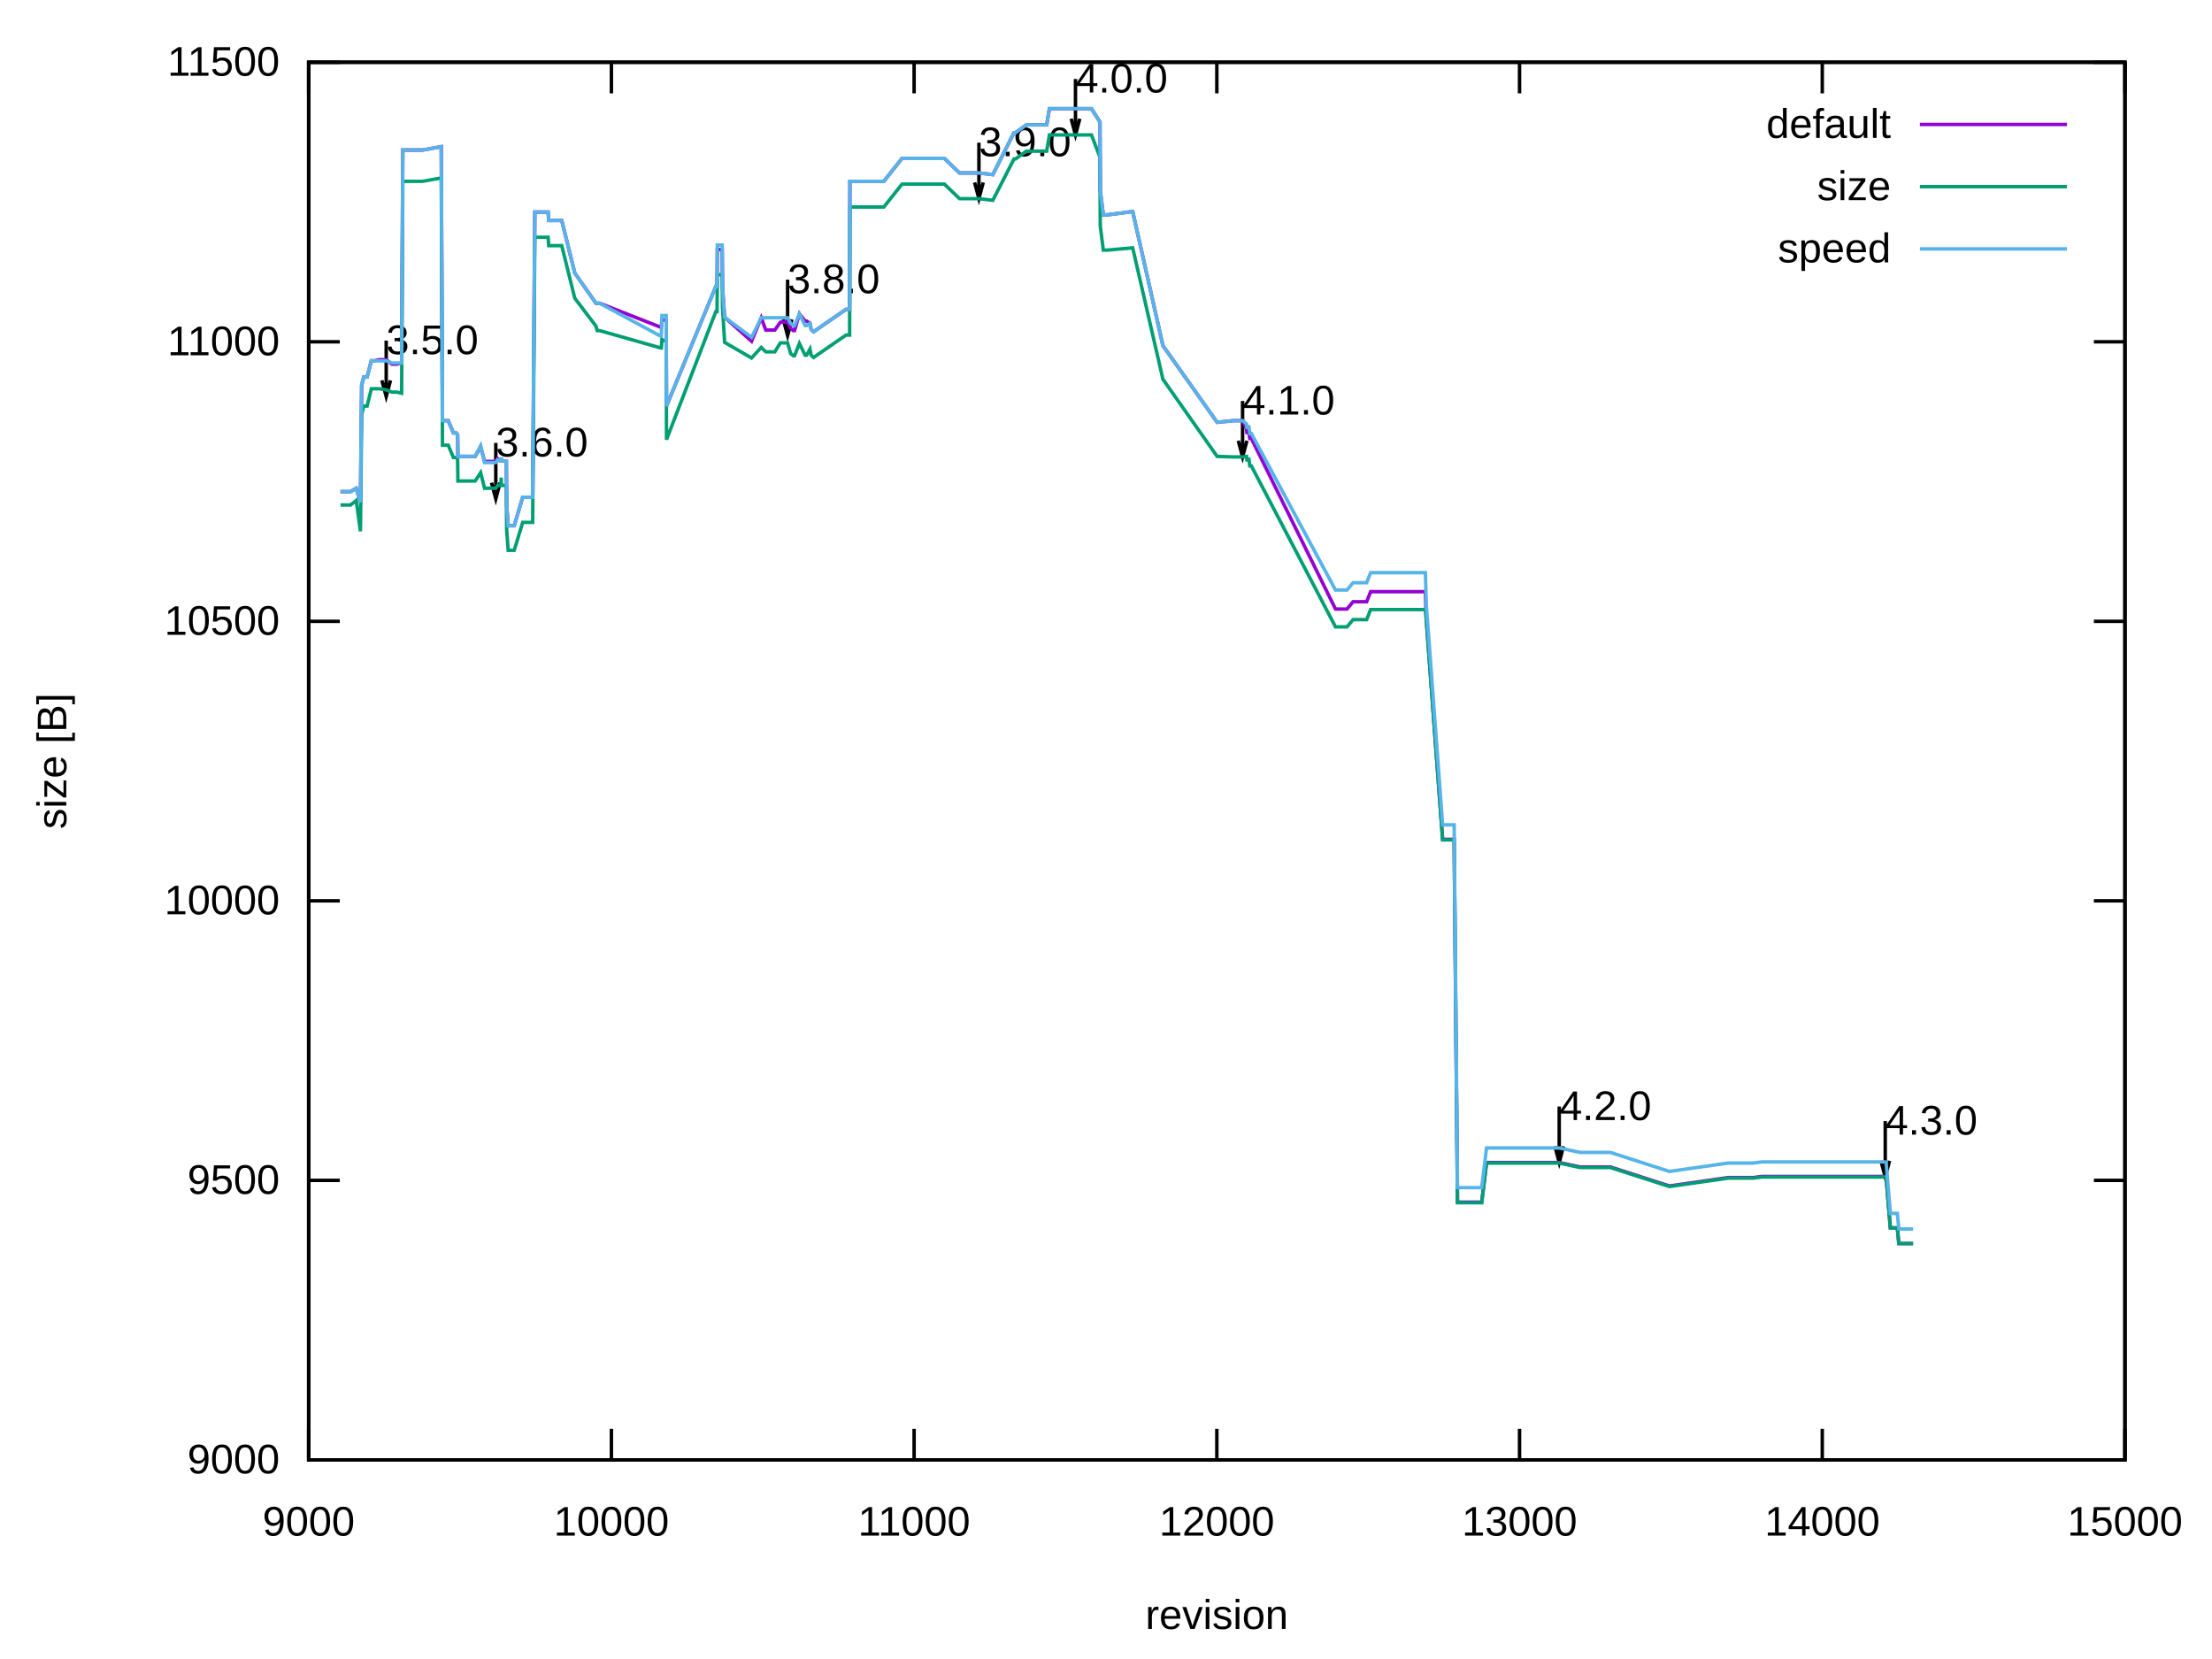
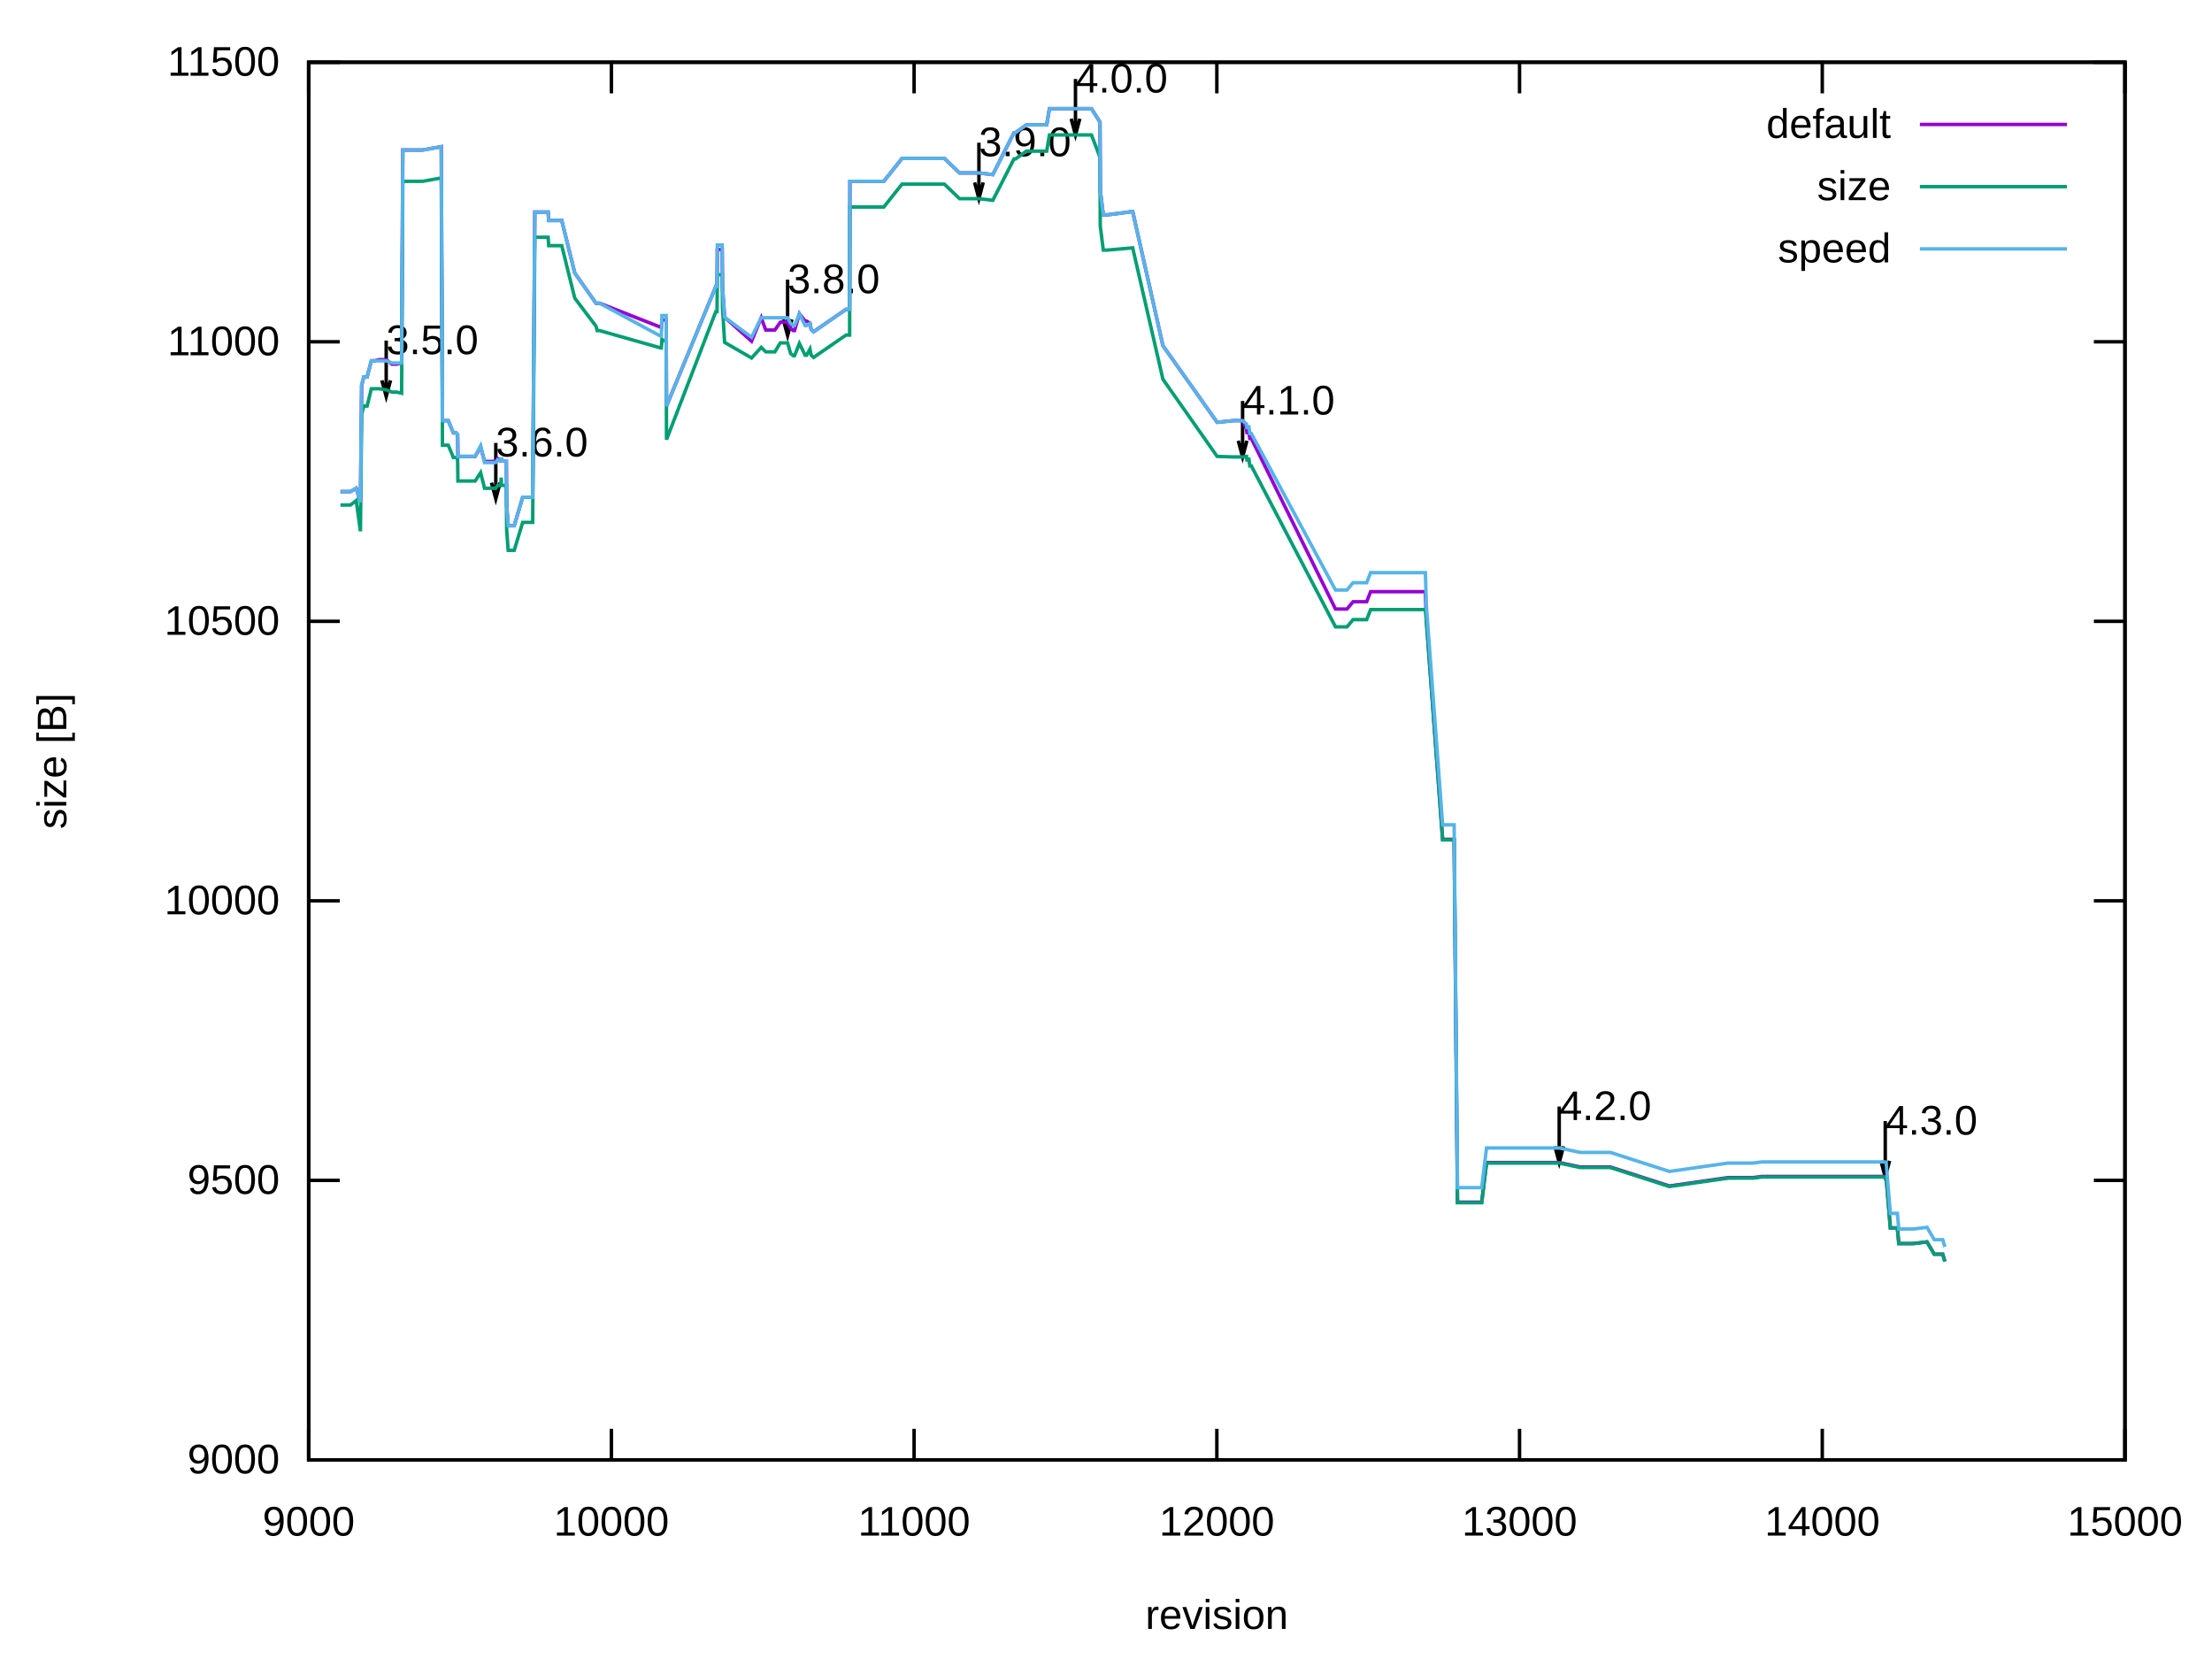
<svg xmlns="http://www.w3.org/2000/svg" xmlns:xlink="http://www.w3.org/1999/xlink" width="640" height="480" viewBox="0 0 640 480">
  <g id="gnuplot_canvas">
    <rect x="0" y="0" width="640" height="480" fill="none" />
    <defs>
      <circle id="gpDot" r="0.5" stroke-width="0.5" stroke="currentColor" />
      <path id="gpPt0" stroke-width="0.222" stroke="currentColor" d="M-1,0 h2 M0,-1 v2" />
      <path id="gpPt1" stroke-width="0.222" stroke="currentColor" d="M-1,-1 L1,1 M1,-1 L-1,1" />
      <path id="gpPt2" stroke-width="0.222" stroke="currentColor" d="M-1,0 L1,0 M0,-1 L0,1 M-1,-1 L1,1 M-1,1 L1,-1" />
      <rect id="gpPt3" stroke-width="0.222" stroke="currentColor" x="-1" y="-1" width="2" height="2" />
      <rect id="gpPt4" stroke-width="0.222" stroke="currentColor" fill="currentColor" x="-1" y="-1" width="2" height="2" />
      <circle id="gpPt5" stroke-width="0.222" stroke="currentColor" cx="0" cy="0" r="1" />
      <use xlink:href="#gpPt5" id="gpPt6" fill="currentColor" stroke="none" />
      <path id="gpPt7" stroke-width="0.222" stroke="currentColor" d="M0,-1.33 L-1.33,0.67 L1.33,0.67 z" />
      <use xlink:href="#gpPt7" id="gpPt8" fill="currentColor" stroke="none" />
      <use xlink:href="#gpPt7" id="gpPt9" stroke="currentColor" transform="rotate(180)" />
      <use xlink:href="#gpPt9" id="gpPt10" fill="currentColor" stroke="none" />
      <use xlink:href="#gpPt3" id="gpPt11" stroke="currentColor" transform="rotate(45)" />
      <use xlink:href="#gpPt11" id="gpPt12" fill="currentColor" stroke="none" />
      <path id="gpPt13" stroke-width="0.222" stroke="currentColor" d="M0,1.330 L1.265,0.411 L0.782,-1.067 L-0.782,-1.076 L-1.265,0.411 z" />
      <use xlink:href="#gpPt13" id="gpPt14" fill="currentColor" stroke="none" />
      <filter id="textbox" filterUnits="objectBoundingBox" x="0" y="0" height="1" width="1">
        <feFlood flood-color="white" flood-opacity="1" result="bgnd" />
        <feComposite in="SourceGraphic" in2="bgnd" operator="atop" />
      </filter>
      <filter id="greybox" filterUnits="objectBoundingBox" x="0" y="0" height="1" width="1">
        <feFlood flood-color="lightgrey" flood-opacity="1" result="grey" />
        <feComposite in="SourceGraphic" in2="grey" operator="atop" />
      </filter>
    </defs>
    <g fill="none" color="white" stroke="currentColor" stroke-width="1.00" stroke-linecap="butt" stroke-linejoin="miter">
</g>
    <g fill="none" color="black" stroke="currentColor" stroke-width="1.00" stroke-linecap="butt" stroke-linejoin="miter">
      <path stroke="black" d="M89.31,422.40 L98.31,422.40 M614.82,422.40 L605.82,422.40  " />
      <g transform="translate(80.92,426.30)" stroke="none" fill="black" font-family="Arial" font-size="12.00" text-anchor="end">
        <text>
          <tspan font-family="Arial"> 9000</tspan>
        </text>
      </g>
    </g>
    <g fill="none" color="black" stroke="currentColor" stroke-width="1.00" stroke-linecap="butt" stroke-linejoin="miter">
      <path stroke="black" d="M89.31,341.52 L98.31,341.52 M614.82,341.52 L605.82,341.52  " />
      <g transform="translate(80.92,345.42)" stroke="none" fill="black" font-family="Arial" font-size="12.00" text-anchor="end">
        <text>
          <tspan font-family="Arial"> 9500</tspan>
        </text>
      </g>
    </g>
    <g fill="none" color="black" stroke="currentColor" stroke-width="1.00" stroke-linecap="butt" stroke-linejoin="miter">
      <path stroke="black" d="M89.31,260.64 L98.31,260.64 M614.82,260.64 L605.82,260.64  " />
      <g transform="translate(80.92,264.54)" stroke="none" fill="black" font-family="Arial" font-size="12.00" text-anchor="end">
        <text>
          <tspan font-family="Arial"> 10000</tspan>
        </text>
      </g>
    </g>
    <g fill="none" color="black" stroke="currentColor" stroke-width="1.00" stroke-linecap="butt" stroke-linejoin="miter">
      <path stroke="black" d="M89.31,179.77 L98.31,179.77 M614.82,179.77 L605.82,179.77  " />
      <g transform="translate(80.92,183.67)" stroke="none" fill="black" font-family="Arial" font-size="12.00" text-anchor="end">
        <text>
          <tspan font-family="Arial"> 10500</tspan>
        </text>
      </g>
    </g>
    <g fill="none" color="black" stroke="currentColor" stroke-width="1.00" stroke-linecap="butt" stroke-linejoin="miter">
      <path stroke="black" d="M89.31,98.89 L98.31,98.89 M614.82,98.89 L605.82,98.89  " />
      <g transform="translate(80.92,102.79)" stroke="none" fill="black" font-family="Arial" font-size="12.00" text-anchor="end">
        <text>
          <tspan font-family="Arial"> 11000</tspan>
        </text>
      </g>
    </g>
    <g fill="none" color="black" stroke="currentColor" stroke-width="1.00" stroke-linecap="butt" stroke-linejoin="miter">
      <path stroke="black" d="M89.31,18.01 L98.31,18.01 M614.82,18.01 L605.82,18.01  " />
      <g transform="translate(80.92,21.91)" stroke="none" fill="black" font-family="Arial" font-size="12.00" text-anchor="end">
        <text>
          <tspan font-family="Arial"> 11500</tspan>
        </text>
      </g>
    </g>
    <g fill="none" color="black" stroke="currentColor" stroke-width="1.00" stroke-linecap="butt" stroke-linejoin="miter">
      <path stroke="black" d="M89.31,422.40 L89.31,413.40 M89.31,18.01 L89.31,27.01  " />
      <g transform="translate(89.31,444.30)" stroke="none" fill="black" font-family="Arial" font-size="12.00" text-anchor="middle">
        <text>
          <tspan font-family="Arial"> 9000</tspan>
        </text>
      </g>
    </g>
    <g fill="none" color="black" stroke="currentColor" stroke-width="1.00" stroke-linecap="butt" stroke-linejoin="miter">
      <path stroke="black" d="M176.90,422.40 L176.90,413.40 M176.90,18.01 L176.90,27.01  " />
      <g transform="translate(176.90,444.30)" stroke="none" fill="black" font-family="Arial" font-size="12.00" text-anchor="middle">
        <text>
          <tspan font-family="Arial"> 10000</tspan>
        </text>
      </g>
    </g>
    <g fill="none" color="black" stroke="currentColor" stroke-width="1.00" stroke-linecap="butt" stroke-linejoin="miter">
      <path stroke="black" d="M264.48,422.40 L264.48,413.40 M264.48,18.01 L264.48,27.01  " />
      <g transform="translate(264.48,444.30)" stroke="none" fill="black" font-family="Arial" font-size="12.00" text-anchor="middle">
        <text>
          <tspan font-family="Arial"> 11000</tspan>
        </text>
      </g>
    </g>
    <g fill="none" color="black" stroke="currentColor" stroke-width="1.00" stroke-linecap="butt" stroke-linejoin="miter">
      <path stroke="black" d="M352.07,422.40 L352.07,413.40 M352.07,18.01 L352.07,27.01  " />
      <g transform="translate(352.07,444.30)" stroke="none" fill="black" font-family="Arial" font-size="12.00" text-anchor="middle">
        <text>
          <tspan font-family="Arial"> 12000</tspan>
        </text>
      </g>
    </g>
    <g fill="none" color="black" stroke="currentColor" stroke-width="1.00" stroke-linecap="butt" stroke-linejoin="miter">
      <path stroke="black" d="M439.65,422.40 L439.65,413.40 M439.65,18.01 L439.65,27.01  " />
      <g transform="translate(439.65,444.30)" stroke="none" fill="black" font-family="Arial" font-size="12.00" text-anchor="middle">
        <text>
          <tspan font-family="Arial"> 13000</tspan>
        </text>
      </g>
    </g>
    <g fill="none" color="black" stroke="currentColor" stroke-width="1.00" stroke-linecap="butt" stroke-linejoin="miter">
      <path stroke="black" d="M527.24,422.40 L527.24,413.40 M527.24,18.01 L527.24,27.01  " />
      <g transform="translate(527.24,444.30)" stroke="none" fill="black" font-family="Arial" font-size="12.00" text-anchor="middle">
        <text>
          <tspan font-family="Arial"> 14000</tspan>
        </text>
      </g>
    </g>
    <g fill="none" color="black" stroke="currentColor" stroke-width="1.00" stroke-linecap="butt" stroke-linejoin="miter">
      <path stroke="black" d="M614.82,422.40 L614.82,413.40 M614.82,18.01 L614.82,27.01  " />
      <g transform="translate(614.82,444.30)" stroke="none" fill="black" font-family="Arial" font-size="12.00" text-anchor="middle">
        <text>
          <tspan font-family="Arial"> 15000</tspan>
        </text>
      </g>
    </g>
    <g fill="none" color="black" stroke="currentColor" stroke-width="1.00" stroke-linecap="butt" stroke-linejoin="miter">
</g>
    <g fill="none" color="black" stroke="currentColor" stroke-width="1.00" stroke-linecap="butt" stroke-linejoin="miter">
      <path stroke="black" d="M89.31,18.01 L89.31,422.40 L614.82,422.40 L614.82,18.01 L89.31,18.01 Z  " />
      <g transform="translate(111.73,102.46)" stroke="none" fill="black" font-family="Arial" font-size="12.00" text-anchor="start">
        <text>
          <tspan font-family="Arial">3.5.0</tspan>
        </text>
      </g>
      <g transform="translate(143.44,132.07)" stroke="none" fill="black" font-family="Arial" font-size="12.00" text-anchor="start">
        <text>
          <tspan font-family="Arial">3.6.0</tspan>
        </text>
      </g>
      <g transform="translate(227.87,84.83)" stroke="none" fill="black" font-family="Arial" font-size="12.00" text-anchor="start">
        <text>
          <tspan font-family="Arial">3.8.0</tspan>
        </text>
      </g>
      <g transform="translate(283.22,45.20)" stroke="none" fill="black" font-family="Arial" font-size="12.00" text-anchor="start">
        <text>
          <tspan font-family="Arial">3.9.0</tspan>
        </text>
      </g>
      <g transform="translate(311.16,26.76)" stroke="none" fill="black" font-family="Arial" font-size="12.00" text-anchor="start">
        <text>
          <tspan font-family="Arial">4.0.0</tspan>
        </text>
      </g>
      <g transform="translate(359.51,119.93)" stroke="none" fill="black" font-family="Arial" font-size="12.00" text-anchor="start">
        <text>
          <tspan font-family="Arial">4.1.0</tspan>
        </text>
      </g>
      <g transform="translate(451.12,324.07)" stroke="none" fill="black" font-family="Arial" font-size="12.00" text-anchor="start">
        <text>
          <tspan font-family="Arial">4.2.0</tspan>
        </text>
      </g>
      <g transform="translate(545.45,328.28)" stroke="none" fill="black" font-family="Arial" font-size="12.00" text-anchor="start">
        <text>
          <tspan font-family="Arial">4.3.0</tspan>
        </text>
      </g>
      <path stroke="black" d="M110.49,110.05 L111.74,114.73 L112.99,110.05 M111.74,98.55 L111.74,114.73 M142.20,139.65 L143.45,144.33 L144.70,139.65   M143.45,128.16 L143.45,144.33 M226.63,92.42 L227.88,97.10 L229.13,92.42 M227.88,80.92 L227.88,97.10 M281.98,52.79   L283.23,57.47 L284.48,52.79 M283.23,41.29 L283.23,57.47 M309.92,34.35 L311.17,39.03 L312.42,34.35 M311.17,22.85   L311.17,39.03 M358.27,127.52 L359.52,132.20 L360.77,127.52 M359.52,116.02 L359.52,132.20 M449.88,331.66 L451.13,336.34   L452.38,331.66 M451.13,320.16 L451.13,336.34 M544.21,335.86 L545.46,340.54 L546.71,335.86 M545.46,324.37 L545.46,340.54    " />
    </g>
    <g fill="none" color="black" stroke="currentColor" stroke-width="1.00" stroke-linecap="butt" stroke-linejoin="miter">
      <g transform="translate(19.18,220.21) rotate(270)" stroke="none" fill="black" font-family="Arial" font-size="12.00" text-anchor="middle">
        <text>
          <tspan font-family="Arial">size [B]</tspan>
        </text>
      </g>
    </g>
    <g fill="none" color="black" stroke="currentColor" stroke-width="1.00" stroke-linecap="butt" stroke-linejoin="miter">
      <g transform="translate(352.06,471.30)" stroke="none" fill="black" font-family="Arial" font-size="12.00" text-anchor="middle">
        <text>
          <tspan font-family="Arial">revision</tspan>
        </text>
      </g>
    </g>
    <g fill="none" color="black" stroke="currentColor" stroke-width="1.00" stroke-linecap="butt" stroke-linejoin="miter">
</g>
    <g id="gnuplot_plot_1">
      <g fill="none" color="black" stroke="currentColor" stroke-width="1.00" stroke-linecap="butt" stroke-linejoin="miter">
        <g transform="translate(547.09,39.91)" stroke="none" fill="black" font-family="Arial" font-size="12.00" text-anchor="end">
          <text>
            <tspan font-family="Arial">default</tspan>
          </text>
        </g>
      </g>
      <g fill="none" color="black" stroke="currentColor" stroke-width="1.00" stroke-linecap="butt" stroke-linejoin="miter">
-         <path stroke="rgb(148,   0, 211)" d="M555.48,36.01 L598.04,36.01 M98.51,142.24 L99.82,142.24 L100.17,142.24 L100.43,142.24 L101.40,142.24 L103.06,141.27   L104.29,145.31 L104.64,111.50 L105.25,109.08 L105.69,109.08 L106.04,109.08 L106.21,109.08 L107.44,104.39 L107.53,104.39   L108.40,104.39 L109.72,104.06 L111.73,104.06 L113.40,105.36 L114.80,105.36 L116.20,105.03 L116.55,43.41 L117.25,43.41   L120.32,43.41 L122.24,43.41 L127.67,42.44 L128.02,121.70 L128.29,121.70 L128.90,121.70 L129.69,121.70 L131.18,125.25   L131.96,125.25 L132.40,125.74 L132.49,132.05 L132.93,132.05 L134.94,132.05 L136.61,132.05 L137.48,132.05 L139.06,129.30   L140.20,133.50 L140.90,133.50 L141.51,133.50 L141.95,133.50 L142.04,133.50 L142.12,133.50 L142.21,133.50 L143.44,133.50   L143.96,132.70 L144.66,133.34 L144.93,133.34 L145.01,132.37 L145.10,133.34 L145.19,133.34 L145.36,133.34 L145.80,133.34   L145.89,133.34 L146.15,133.34 L146.33,133.50 L146.50,133.50 L146.59,146.12 L147.03,152.11 L147.29,152.11 L147.47,152.11   L147.55,152.11 L147.64,152.11 L148.78,152.11 L151.23,143.86 L153.25,143.86 L154.12,143.86 L154.74,61.36 L155.09,61.36   L155.96,61.36 L156.22,61.36 L156.31,61.36 L156.40,61.36 L156.49,61.36 L157.01,61.36 L157.98,61.36 L158.50,61.36   L158.59,61.36 L158.76,63.79 L159.12,63.79 L159.64,63.79 L159.99,63.79 L160.08,63.79 L160.69,63.79 L160.95,63.79   L161.04,63.79 L161.13,63.79 L162.01,63.79 L162.18,63.79 L162.53,63.79 L166.30,78.99 L172.43,87.73 L172.78,87.73   L172.95,87.73 L173.04,87.73 L173.48,87.73 L191.17,94.68 L191.35,94.68 L191.52,92.58 L192.13,92.58 L192.75,92.58   L192.84,117.49 L207.11,82.87 L207.46,82.87 L207.55,72.20 L208.95,72.20 L209.04,83.04 L209.65,91.77 L217.45,98.73   L220.25,91.93 L221.56,95.49 L224.19,95.49 L225.77,93.23 L227.87,93.23 L228.75,95.01 L229.53,95.65 L229.88,95.65   L231.29,90.80 L232.95,92.90 L233.39,92.90 L234.35,93.55 L234.70,95.33 L235.40,95.98 L244.77,89.51 L245.39,89.51   L245.74,89.51 L245.82,89.51 L245.91,52.46 L246.09,52.46 L246.96,52.46 L255.72,52.46 L260.98,45.83 L262.20,45.83   L272.10,45.83 L273.24,45.83 L277.62,50.04 L283.22,50.04 L287.25,50.52 L293.38,38.39 L293.82,38.39 L296.97,36.13   L302.58,36.13 L302.84,36.13 L303.63,31.44 L308.89,31.44 L309.06,31.44 L311.16,31.44 L315.80,31.44 L318.26,35.32   L318.34,55.21 L319.22,62.17 L319.66,62.17 L319.75,62.17 L320.27,62.17 L320.36,62.17 L327.72,61.20 L336.47,100.02   L352.15,122.18 L356.97,121.70 L359.51,121.70 L360.65,124.12 L360.82,125.58 L361.00,124.93 L361.35,124.93 L361.61,126.87   L362.05,126.87 L386.40,176.21 L388.41,176.21 L389.73,176.21 L391.48,174.10 L392.70,174.10 L394.81,174.10 L395.42,174.10   L396.56,171.19 L408.29,171.19 L411.01,171.19 L412.41,171.19 L412.67,179.12 L417.40,242.85 L420.73,242.85 L421.70,347.83   L424.50,347.83 L427.56,347.83 L428.70,347.83 L430.10,336.35 L430.89,336.35 L436.93,336.35 L451.12,336.35 L457.17,337.64   L465.93,337.64 L483.00,343.14 L500.00,340.71 L500.87,340.71 L501.75,340.71 L505.16,340.71 L507.27,340.71 L509.72,340.39   L518.48,340.39 L527.24,340.39 L543.35,340.39 L545.45,340.39 L545.72,340.55 L546.94,355.27 L547.82,355.27 L548.08,355.27   L548.78,355.27 L548.96,355.27 L549.39,359.80 L553.51,359.80  " />
+         <path stroke="rgb(148,   0, 211)" d="M555.48,36.01 L598.04,36.01 M98.51,142.24 L99.82,142.24 L100.17,142.24 L100.43,142.24 L101.40,142.24 L103.06,141.27   L104.29,145.31 L104.64,111.50 L105.25,109.08 L105.69,109.08 L106.04,109.08 L106.21,109.08 L107.44,104.39 L107.53,104.39   L108.40,104.39 L109.72,104.06 L111.73,104.06 L113.40,105.36 L114.80,105.36 L116.20,105.03 L116.55,43.41 L117.25,43.41   L120.32,43.41 L122.24,43.41 L127.67,42.44 L128.02,121.70 L128.29,121.70 L128.90,121.70 L129.69,121.70 L131.18,125.25   L131.96,125.25 L132.40,125.74 L132.49,132.05 L132.93,132.05 L134.94,132.05 L136.61,132.05 L137.48,132.05 L139.06,129.30   L140.20,133.50 L140.90,133.50 L141.51,133.50 L141.95,133.50 L142.04,133.50 L142.12,133.50 L142.21,133.50 L143.44,133.50   L143.96,132.70 L144.66,133.34 L144.93,133.34 L145.01,132.37 L145.10,133.34 L145.19,133.34 L145.36,133.34 L145.80,133.34   L145.89,133.34 L146.15,133.34 L146.33,133.50 L146.50,133.50 L146.59,146.12 L147.03,152.11 L147.29,152.11 L147.47,152.11   L147.55,152.11 L147.64,152.11 L148.78,152.11 L151.23,143.86 L153.25,143.86 L154.12,143.86 L154.74,61.36 L155.09,61.36   L155.96,61.36 L156.22,61.36 L156.31,61.36 L156.40,61.36 L156.49,61.36 L157.01,61.36 L157.98,61.36 L158.50,61.36   L158.59,61.36 L158.76,63.79 L159.12,63.79 L159.64,63.79 L159.99,63.79 L160.08,63.79 L160.69,63.79 L160.95,63.79   L161.04,63.79 L161.13,63.79 L162.01,63.79 L162.18,63.79 L162.53,63.79 L166.30,78.99 L172.43,87.73 L172.78,87.73   L172.95,87.73 L173.04,87.73 L173.48,87.73 L191.17,94.68 L191.35,94.68 L191.52,92.58 L192.13,92.58 L192.75,92.58   L192.84,117.49 L207.11,82.87 L207.46,82.87 L207.55,72.20 L208.95,72.20 L209.04,83.04 L209.65,91.77 L217.45,98.73   L220.25,91.93 L221.56,95.49 L224.19,95.49 L225.77,93.23 L227.87,93.23 L228.75,95.01 L229.53,95.65 L229.88,95.65   L231.29,90.80 L232.95,92.90 L233.39,92.90 L234.35,93.55 L234.70,95.33 L235.40,95.98 L244.77,89.51 L245.39,89.51   L245.74,89.51 L245.82,89.51 L245.91,52.46 L246.09,52.46 L246.96,52.46 L255.72,52.46 L260.98,45.83 L262.20,45.83   L272.10,45.83 L273.24,45.83 L277.62,50.04 L283.22,50.04 L287.25,50.52 L293.38,38.39 L293.82,38.39 L296.97,36.13   L302.58,36.13 L302.84,36.13 L303.63,31.44 L308.89,31.44 L309.06,31.44 L311.16,31.44 L315.80,31.44 L318.26,35.32   L318.34,55.21 L319.22,62.17 L319.66,62.17 L319.75,62.17 L320.27,62.17 L320.36,62.17 L327.72,61.20 L336.47,100.02   L352.15,122.18 L356.97,121.70 L359.51,121.70 L360.65,124.12 L360.82,125.58 L361.00,124.93 L361.35,124.93 L361.61,126.87   L362.05,126.87 L386.40,176.21 L388.41,176.21 L389.73,176.21 L391.48,174.10 L392.70,174.10 L394.81,174.10 L395.42,174.10   L396.56,171.19 L408.29,171.19 L411.01,171.19 L412.41,171.19 L412.67,179.12 L417.40,242.85 L420.73,242.85 L421.70,347.83   L424.50,347.83 L427.56,347.83 L428.70,347.83 L430.10,336.35 L430.89,336.35 L436.93,336.35 L451.12,336.35 L457.17,337.64   L465.93,337.64 L483.00,343.14 L500.00,340.71 L500.87,340.71 L501.75,340.71 L505.16,340.71 L507.27,340.71 L509.72,340.39   L518.48,340.39 L527.24,340.39 L543.35,340.39 L545.45,340.39 L545.72,340.55 L546.94,355.27 L547.82,355.27 L548.08,355.27   L548.78,355.27 L548.96,355.27 L549.39,359.80 L553.51,359.80 L557.54,359.32 L559.64,362.87 L562.09,362.87 L562.71,364.98    " />
      </g>
    </g>
    <g id="gnuplot_plot_2">
      <g fill="none" color="black" stroke="currentColor" stroke-width="1.00" stroke-linecap="butt" stroke-linejoin="miter">
        <g transform="translate(547.09,57.91)" stroke="none" fill="black" font-family="Arial" font-size="12.00" text-anchor="end">
          <text>
            <tspan font-family="Arial">size</tspan>
          </text>
        </g>
      </g>
      <g fill="none" color="black" stroke="currentColor" stroke-width="1.00" stroke-linecap="butt" stroke-linejoin="miter">
-         <path stroke="rgb(  0, 158, 115)" d="M555.48,54.01 L598.04,54.01 M98.51,146.12 L99.82,146.12 L100.17,146.12 L100.43,146.12 L101.40,146.12 L103.06,144.83   L104.29,153.72 L104.64,119.92 L105.25,117.49 L105.69,117.49 L106.04,117.49 L106.21,117.49 L107.44,112.48 L107.53,112.48   L108.40,112.48 L109.72,112.48 L111.73,112.80 L113.40,113.45 L114.80,113.45 L116.20,113.77 L116.55,52.46 L117.25,52.46   L120.32,52.46 L122.24,52.46 L127.67,51.49 L128.02,128.81 L128.29,128.81 L128.90,128.81 L129.69,128.81 L131.18,132.37   L131.96,132.37 L132.40,132.86 L132.49,139.17 L132.93,139.17 L134.94,139.17 L136.61,139.17 L137.48,139.17 L139.06,136.74   L140.20,141.27 L140.90,141.27 L141.51,141.27 L141.95,141.27 L142.04,141.27 L142.12,141.27 L142.21,141.27 L143.44,141.27   L143.96,140.46 L144.66,140.46 L144.93,140.46 L145.01,138.19 L145.10,140.46 L145.19,140.46 L145.36,140.46 L145.80,140.46   L145.89,140.46 L146.15,140.46 L146.33,140.62 L146.50,140.62 L146.59,153.24 L147.03,159.22 L147.29,159.22 L147.47,159.22   L147.55,159.22 L147.64,159.22 L148.78,159.22 L151.23,151.14 L153.25,151.14 L154.12,151.14 L154.74,68.64 L155.09,68.64   L155.96,68.64 L156.22,68.64 L156.31,68.64 L156.40,68.64 L156.49,68.64 L157.01,68.64 L157.98,68.64 L158.50,68.64   L158.59,68.64 L158.76,71.07 L159.12,71.07 L159.64,71.07 L159.99,71.07 L160.08,71.07 L160.69,71.07 L160.95,71.07   L161.04,71.07 L161.13,71.07 L162.01,71.07 L162.18,71.07 L162.53,71.07 L166.30,86.27 L172.43,94.36 L172.78,95.65   L172.95,95.65 L173.04,95.65 L173.48,95.65 L191.17,100.67 L191.35,100.67 L191.52,98.24 L192.13,98.56 L192.75,98.56   L192.84,127.20 L207.11,90.15 L207.46,90.15 L207.55,79.48 L208.95,79.48 L209.04,88.86 L209.65,99.05 L217.45,103.58   L220.25,100.51 L221.56,101.80 L224.19,101.80 L225.77,99.21 L227.87,99.21 L228.75,102.28 L229.53,102.93 L229.88,102.93   L231.29,99.37 L232.95,102.77 L233.39,102.77 L234.35,100.99 L234.70,102.77 L235.40,103.42 L244.77,96.95 L245.39,96.95   L245.74,96.95 L245.82,96.95 L245.91,59.90 L246.09,59.90 L246.96,59.90 L255.72,59.90 L260.98,53.27 L262.20,53.27   L272.10,53.27 L273.24,53.27 L277.62,57.48 L283.22,57.48 L287.25,57.96 L293.38,45.99 L293.82,45.99 L296.97,43.73   L302.58,43.73 L302.84,43.73 L303.63,39.04 L308.89,39.04 L309.06,39.04 L311.16,39.04 L315.80,39.04 L318.26,45.51   L318.34,65.40 L319.22,72.36 L319.66,72.36 L319.75,72.36 L320.27,72.36 L320.36,72.36 L327.72,71.71 L336.47,109.73   L352.15,132.05 L356.97,132.21 L359.51,132.21 L360.65,132.05 L360.82,133.50 L361.00,132.86 L361.35,132.86 L361.61,134.80   L362.05,134.80 L386.40,181.38 L388.41,181.38 L389.73,181.38 L391.48,179.28 L392.70,179.28 L394.81,179.28 L395.42,179.28   L396.56,176.37 L408.29,176.37 L411.01,176.37 L412.41,176.37 L412.67,179.28 L417.40,243.01 L420.73,243.01 L421.70,347.99   L424.50,347.99 L427.56,347.99 L428.70,347.99 L430.10,336.51 L430.89,336.51 L436.93,336.51 L451.12,336.51 L457.17,337.80   L465.93,337.80 L483.00,343.30 L500.00,340.87 L500.87,340.87 L501.75,340.87 L505.16,340.87 L507.27,340.87 L509.72,340.55   L518.48,340.55 L527.24,340.55 L543.35,340.55 L545.45,340.55 L545.72,340.71 L546.94,355.27 L547.82,355.27 L548.08,355.27   L548.78,355.27 L548.96,355.27 L549.39,359.80 L553.51,359.80  " />
+         <path stroke="rgb(  0, 158, 115)" d="M555.48,54.01 L598.04,54.01 M98.51,146.12 L99.82,146.12 L100.17,146.12 L100.43,146.12 L101.40,146.12 L103.06,144.83   L104.29,153.72 L104.64,119.92 L105.25,117.49 L105.69,117.49 L106.04,117.49 L106.21,117.49 L107.44,112.48 L107.53,112.48   L108.40,112.48 L109.72,112.48 L111.73,112.80 L113.40,113.45 L114.80,113.45 L116.20,113.77 L116.55,52.46 L117.25,52.46   L120.32,52.46 L122.24,52.46 L127.67,51.49 L128.02,128.81 L128.29,128.81 L128.90,128.81 L129.69,128.81 L131.18,132.37   L131.96,132.37 L132.40,132.86 L132.49,139.17 L132.93,139.17 L134.94,139.17 L136.61,139.17 L137.48,139.17 L139.06,136.74   L140.20,141.27 L140.90,141.27 L141.51,141.27 L141.95,141.27 L142.04,141.27 L142.12,141.27 L142.21,141.27 L143.44,141.27   L143.96,140.46 L144.66,140.46 L144.93,140.46 L145.01,138.19 L145.10,140.46 L145.19,140.46 L145.36,140.46 L145.80,140.46   L145.89,140.46 L146.15,140.46 L146.33,140.62 L146.50,140.62 L146.59,153.24 L147.03,159.22 L147.29,159.22 L147.47,159.22   L147.55,159.22 L147.64,159.22 L148.78,159.22 L151.23,151.14 L153.25,151.14 L154.12,151.14 L154.74,68.64 L155.09,68.64   L155.96,68.64 L156.22,68.64 L156.31,68.64 L156.40,68.64 L156.49,68.64 L157.01,68.64 L157.98,68.64 L158.50,68.64   L158.59,68.64 L158.76,71.07 L159.12,71.07 L159.64,71.07 L159.99,71.07 L160.08,71.07 L160.69,71.07 L160.95,71.07   L161.04,71.07 L161.13,71.07 L162.01,71.07 L162.18,71.07 L162.53,71.07 L166.30,86.27 L172.43,94.36 L172.78,95.65   L172.95,95.65 L173.04,95.65 L173.48,95.65 L191.17,100.67 L191.35,100.67 L191.52,98.24 L192.13,98.56 L192.75,98.56   L192.84,127.20 L207.11,90.15 L207.46,90.15 L207.55,79.48 L208.95,79.48 L209.04,88.86 L209.65,99.05 L217.45,103.58   L220.25,100.51 L221.56,101.80 L224.19,101.80 L225.77,99.21 L227.87,99.21 L228.75,102.28 L229.53,102.93 L229.88,102.93   L231.29,99.37 L232.95,102.77 L233.39,102.77 L234.35,100.99 L234.70,102.77 L235.40,103.42 L244.77,96.95 L245.39,96.95   L245.74,96.95 L245.82,96.95 L245.91,59.90 L246.09,59.90 L246.96,59.90 L255.72,59.90 L260.98,53.27 L262.20,53.27   L272.10,53.27 L273.24,53.27 L277.62,57.48 L283.22,57.48 L287.25,57.96 L293.38,45.99 L293.82,45.99 L296.97,43.73   L302.58,43.73 L302.84,43.73 L303.63,39.04 L308.89,39.04 L309.06,39.04 L311.16,39.04 L315.80,39.04 L318.26,45.51   L318.34,65.40 L319.22,72.36 L319.66,72.36 L319.75,72.36 L320.27,72.36 L320.36,72.36 L327.72,71.71 L336.47,109.73   L352.15,132.05 L356.97,132.21 L359.51,132.21 L360.65,132.05 L360.82,133.50 L361.00,132.86 L361.35,132.86 L361.61,134.80   L362.05,134.80 L386.40,181.38 L388.41,181.38 L389.73,181.38 L391.48,179.28 L392.70,179.28 L394.81,179.28 L395.42,179.28   L396.56,176.37 L408.29,176.37 L411.01,176.37 L412.41,176.37 L412.67,179.28 L417.40,243.01 L420.73,243.01 L421.70,347.99   L424.50,347.99 L427.56,347.99 L428.70,347.99 L430.10,336.51 L430.89,336.51 L436.93,336.51 L451.12,336.51 L457.17,337.80   L465.93,337.80 L483.00,343.30 L500.00,340.87 L500.87,340.87 L501.75,340.87 L505.16,340.87 L507.27,340.87 L509.72,340.55   L518.48,340.55 L527.24,340.55 L543.35,340.55 L545.45,340.55 L545.72,340.71 L546.94,355.27 L547.82,355.27 L548.08,355.27   L548.78,355.27 L548.96,355.27 L549.39,359.80 L553.51,359.80 L557.54,359.32 L559.64,362.87 L562.09,362.87 L562.71,364.98    " />
      </g>
    </g>
    <g id="gnuplot_plot_3">
      <g fill="none" color="black" stroke="currentColor" stroke-width="1.00" stroke-linecap="butt" stroke-linejoin="miter">
        <g transform="translate(547.09,75.91)" stroke="none" fill="black" font-family="Arial" font-size="12.00" text-anchor="end">
          <text>
            <tspan font-family="Arial">speed</tspan>
          </text>
        </g>
      </g>
      <g fill="none" color="black" stroke="currentColor" stroke-width="1.00" stroke-linecap="butt" stroke-linejoin="miter">
-         <path stroke="rgb( 86, 180, 233)" d="M555.48,72.01 L598.04,72.01 M98.51,142.24 L99.82,142.24 L100.17,142.24 L100.43,142.24 L101.40,142.24 L103.06,141.27   L104.29,145.31 L104.64,111.18 L105.25,109.08 L105.69,109.08 L106.04,109.08 L106.21,109.08 L107.44,104.39 L107.53,104.39   L108.40,104.39 L109.72,104.39 L111.73,104.39 L113.40,105.03 L114.80,105.03 L116.20,105.03 L116.55,43.41 L117.25,43.41   L120.32,43.41 L122.24,43.41 L127.67,42.44 L128.02,121.70 L128.29,121.70 L128.90,121.70 L129.69,121.70 L131.18,125.25   L131.96,125.25 L132.40,125.74 L132.49,132.05 L132.93,132.05 L134.94,132.05 L136.61,132.05 L137.48,132.05 L139.06,128.97   L140.20,133.83 L140.90,133.83 L141.51,133.83 L141.95,133.83 L142.04,133.83 L142.12,133.83 L142.21,133.83 L143.44,133.83   L143.96,133.02 L144.66,133.34 L144.93,133.34 L145.01,132.37 L145.10,133.34 L145.19,133.34 L145.36,133.34 L145.80,133.34   L145.89,133.34 L146.15,133.34 L146.33,133.50 L146.50,133.50 L146.59,146.12 L147.03,152.11 L147.29,152.11 L147.47,152.11   L147.55,152.11 L147.64,152.11 L148.78,152.11 L151.23,143.86 L153.25,143.86 L154.12,143.86 L154.74,61.36 L155.09,61.36   L155.96,61.36 L156.22,61.36 L156.31,61.36 L156.40,61.36 L156.49,61.36 L157.01,61.36 L157.98,61.36 L158.50,61.36   L158.59,61.36 L158.76,63.79 L159.12,63.79 L159.64,63.79 L159.99,63.79 L160.08,63.79 L160.69,63.79 L160.95,63.79   L161.04,63.79 L161.13,63.79 L162.01,63.79 L162.18,63.79 L162.53,63.79 L166.30,78.99 L172.43,87.73 L172.78,87.73   L172.95,87.73 L173.04,87.73 L173.48,87.73 L191.17,97.27 L191.35,97.27 L191.52,91.29 L192.13,91.29 L192.75,91.29   L192.84,117.49 L207.11,82.87 L207.46,82.87 L207.55,70.90 L208.95,70.90 L209.04,83.04 L209.65,91.77 L217.45,97.59   L220.25,91.93 L221.56,91.93 L224.19,91.93 L225.77,91.93 L227.87,91.93 L228.75,93.55 L229.53,94.20 L229.88,94.20   L231.29,90.80 L232.95,94.20 L233.39,94.20 L234.35,93.55 L234.70,95.33 L235.40,95.98 L244.77,89.51 L245.39,89.51   L245.74,89.51 L245.82,89.51 L245.91,52.46 L246.09,52.46 L246.96,52.46 L255.72,52.46 L260.98,45.83 L262.20,45.83   L272.10,45.83 L273.24,45.83 L277.62,50.04 L283.22,50.04 L287.25,50.52 L293.38,38.39 L293.82,38.39 L296.97,36.13   L302.58,36.13 L302.84,36.13 L303.63,31.44 L308.89,31.44 L309.06,31.44 L311.16,31.44 L315.80,31.44 L318.26,35.32   L318.34,55.21 L319.22,62.17 L319.66,62.17 L319.75,62.17 L320.27,62.17 L320.36,62.17 L327.72,61.20 L336.47,100.02   L352.15,122.18 L356.97,121.70 L359.51,121.70 L360.65,122.67 L360.82,124.12 L361.00,123.47 L361.35,123.47 L361.61,125.42   L362.05,125.42 L386.40,170.71 L388.41,170.71 L389.73,170.71 L391.48,168.60 L392.70,168.60 L394.81,168.60 L395.42,168.60   L396.56,165.69 L408.29,165.69 L411.01,165.69 L412.41,165.69 L412.67,174.91 L417.40,238.65 L420.73,238.65 L421.70,343.62   L424.50,343.62 L427.56,343.62 L428.70,343.62 L430.10,332.14 L430.89,332.14 L436.93,332.14 L451.12,332.14 L457.17,333.43   L465.93,333.43 L483.00,338.93 L500.00,336.51 L500.87,336.51 L501.75,336.51 L505.16,336.51 L507.27,336.51 L509.72,336.18   L518.48,336.18 L527.24,336.18 L543.35,336.18 L545.45,336.18 L545.72,336.35 L546.94,351.07 L547.82,351.07 L548.08,351.07   L548.78,351.07 L548.96,351.07 L549.39,355.59 L553.51,355.59  " />
+         <path stroke="rgb( 86, 180, 233)" d="M555.48,72.01 L598.04,72.01 M98.51,142.24 L99.82,142.24 L100.17,142.24 L100.43,142.24 L101.40,142.24 L103.06,141.27   L104.29,145.31 L104.64,111.18 L105.25,109.08 L105.69,109.08 L106.04,109.08 L106.21,109.08 L107.44,104.39 L107.53,104.39   L108.40,104.39 L109.72,104.39 L111.73,104.39 L113.40,105.03 L114.80,105.03 L116.20,105.03 L116.55,43.41 L117.25,43.41   L120.32,43.41 L122.24,43.41 L127.67,42.44 L128.02,121.70 L128.29,121.70 L128.90,121.70 L129.69,121.70 L131.18,125.25   L131.96,125.25 L132.40,125.74 L132.49,132.05 L132.93,132.05 L134.94,132.05 L136.61,132.05 L137.48,132.05 L139.06,128.97   L140.20,133.83 L140.90,133.83 L141.51,133.83 L141.95,133.83 L142.04,133.83 L142.12,133.83 L142.21,133.83 L143.44,133.83   L143.96,133.02 L144.66,133.34 L144.93,133.34 L145.01,132.37 L145.10,133.34 L145.19,133.34 L145.36,133.34 L145.80,133.34   L145.89,133.34 L146.15,133.34 L146.33,133.50 L146.50,133.50 L146.59,146.12 L147.03,152.11 L147.29,152.11 L147.47,152.11   L147.55,152.11 L147.64,152.11 L148.78,152.11 L151.23,143.86 L153.25,143.86 L154.12,143.86 L154.74,61.36 L155.09,61.36   L155.96,61.36 L156.22,61.36 L156.31,61.36 L156.40,61.36 L156.49,61.36 L157.01,61.36 L157.98,61.36 L158.50,61.36   L158.59,61.36 L158.76,63.79 L159.12,63.79 L159.64,63.79 L159.99,63.79 L160.08,63.79 L160.69,63.79 L160.95,63.79   L161.04,63.79 L161.13,63.79 L162.01,63.79 L162.18,63.79 L162.53,63.79 L166.30,78.99 L172.43,87.73 L172.78,87.73   L172.95,87.73 L173.04,87.73 L173.48,87.73 L191.17,97.27 L191.35,97.27 L191.52,91.29 L192.13,91.29 L192.75,91.29   L192.84,117.49 L207.11,82.87 L207.46,82.87 L207.55,70.90 L208.95,70.90 L209.04,83.04 L209.65,91.77 L217.45,97.59   L220.25,91.93 L221.56,91.93 L224.19,91.93 L225.77,91.93 L227.87,91.93 L228.75,93.55 L229.53,94.20 L229.88,94.20   L231.29,90.80 L232.95,94.20 L233.39,94.20 L234.35,93.55 L234.70,95.33 L235.40,95.98 L244.77,89.51 L245.39,89.51   L245.74,89.51 L245.82,89.51 L245.91,52.46 L246.09,52.46 L246.96,52.46 L255.72,52.46 L260.98,45.83 L262.20,45.83   L272.10,45.83 L273.24,45.83 L277.62,50.04 L283.22,50.04 L287.25,50.52 L293.38,38.39 L293.82,38.39 L296.97,36.13   L302.58,36.13 L302.84,36.13 L303.63,31.44 L308.89,31.44 L309.06,31.44 L311.16,31.44 L315.80,31.44 L318.26,35.32   L318.34,55.21 L319.22,62.17 L319.66,62.17 L319.75,62.17 L320.27,62.17 L320.36,62.17 L327.72,61.20 L336.47,100.02   L352.15,122.18 L356.97,121.70 L359.51,121.70 L360.65,122.67 L360.82,124.12 L361.00,123.47 L361.35,123.47 L361.61,125.42   L362.05,125.42 L386.40,170.71 L388.41,170.71 L389.73,170.71 L391.48,168.60 L392.70,168.60 L394.81,168.60 L395.42,168.60   L396.56,165.69 L408.29,165.69 L411.01,165.69 L412.41,165.69 L412.67,174.91 L417.40,238.65 L420.73,238.65 L421.70,343.62   L424.50,343.62 L427.56,343.62 L428.70,343.62 L430.10,332.14 L430.89,332.14 L436.93,332.14 L451.12,332.14 L457.17,333.43   L465.93,333.43 L483.00,338.93 L500.00,336.51 L500.87,336.51 L501.75,336.51 L505.16,336.51 L507.27,336.51 L509.72,336.18   L518.48,336.18 L527.24,336.18 L543.35,336.18 L545.45,336.18 L545.72,336.35 L546.94,351.07 L547.82,351.07 L548.08,351.07   L548.78,351.07 L548.96,351.07 L549.39,355.59 L553.51,355.59 L557.54,355.11 L559.64,358.67 L562.09,358.67 L562.71,360.77    " />
      </g>
    </g>
    <g fill="none" color="white" stroke="rgb( 86, 180, 233)" stroke-width="2.00" stroke-linecap="butt" stroke-linejoin="miter">
</g>
    <g fill="none" color="black" stroke="currentColor" stroke-width="2.00" stroke-linecap="butt" stroke-linejoin="miter">
</g>
    <g fill="none" color="black" stroke="black" stroke-width="1.00" stroke-linecap="butt" stroke-linejoin="miter">
</g>
    <g fill="none" color="black" stroke="currentColor" stroke-width="1.00" stroke-linecap="butt" stroke-linejoin="miter">
      <path stroke="black" d="M89.31,18.01 L89.31,422.40 L614.82,422.40 L614.82,18.01 L89.31,18.01 Z  " />
    </g>
    <g fill="none" color="black" stroke="currentColor" stroke-width="1.00" stroke-linecap="butt" stroke-linejoin="miter">
</g>
  </g>
</svg>
